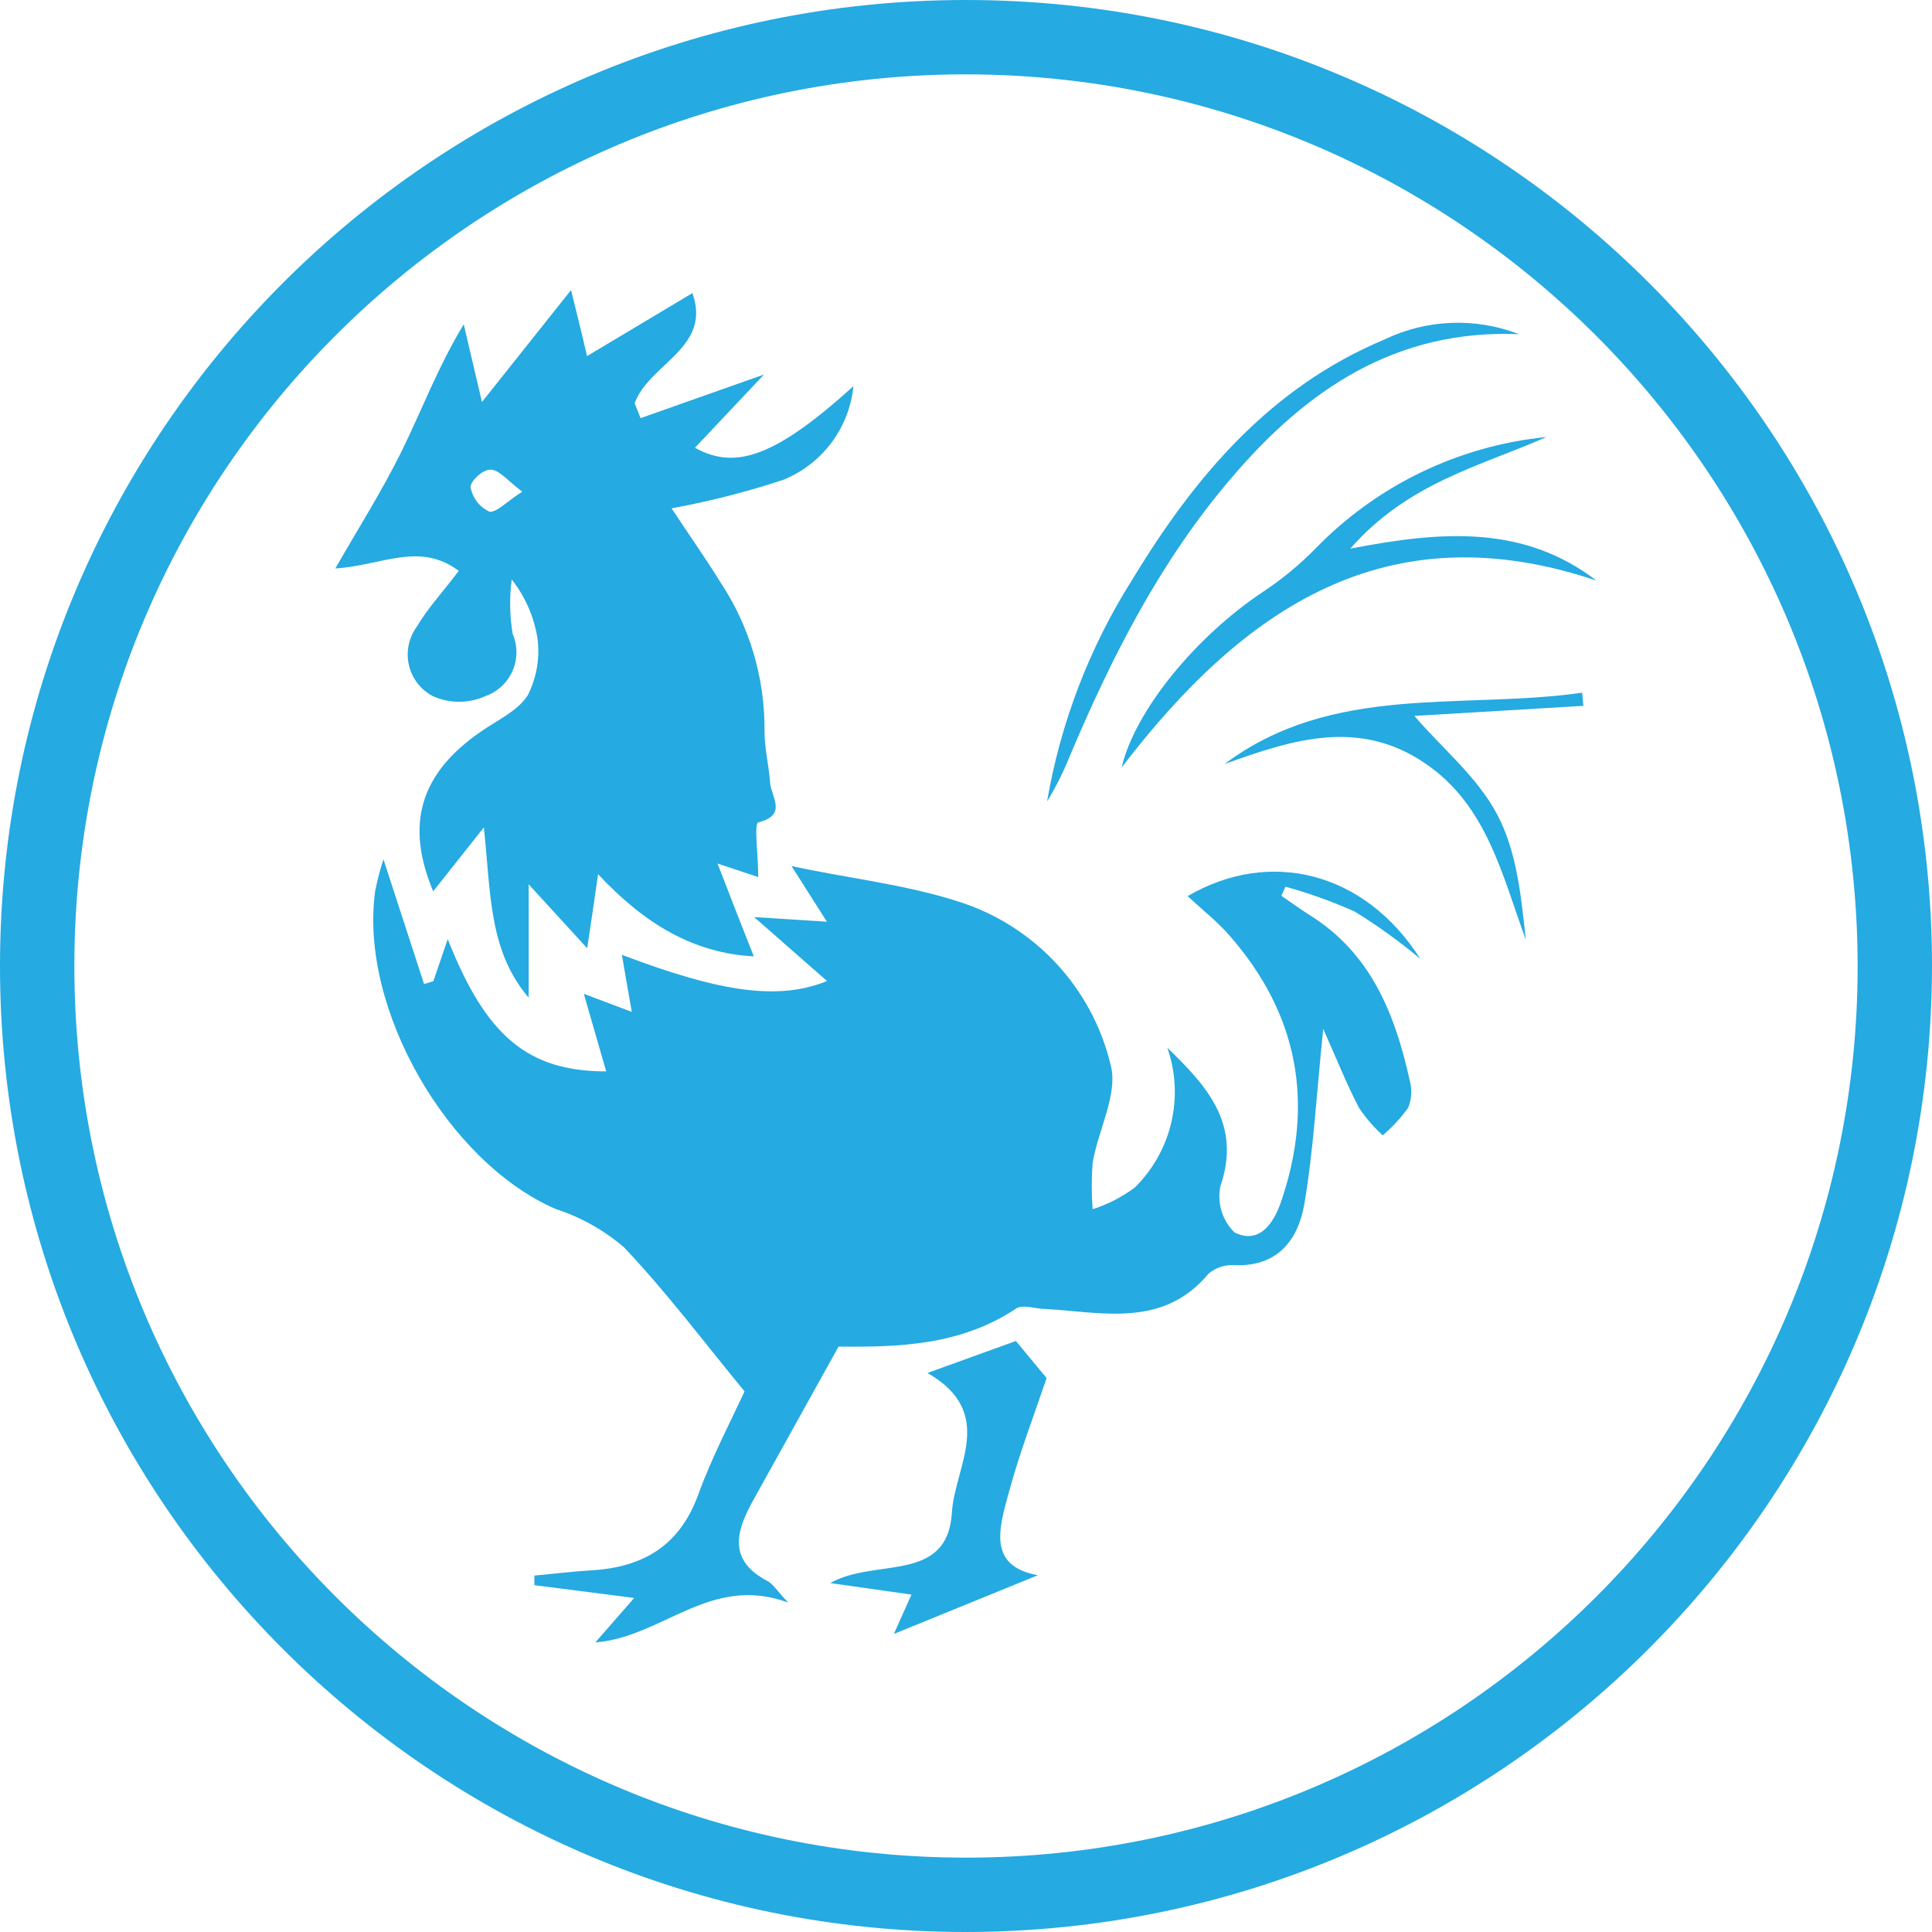
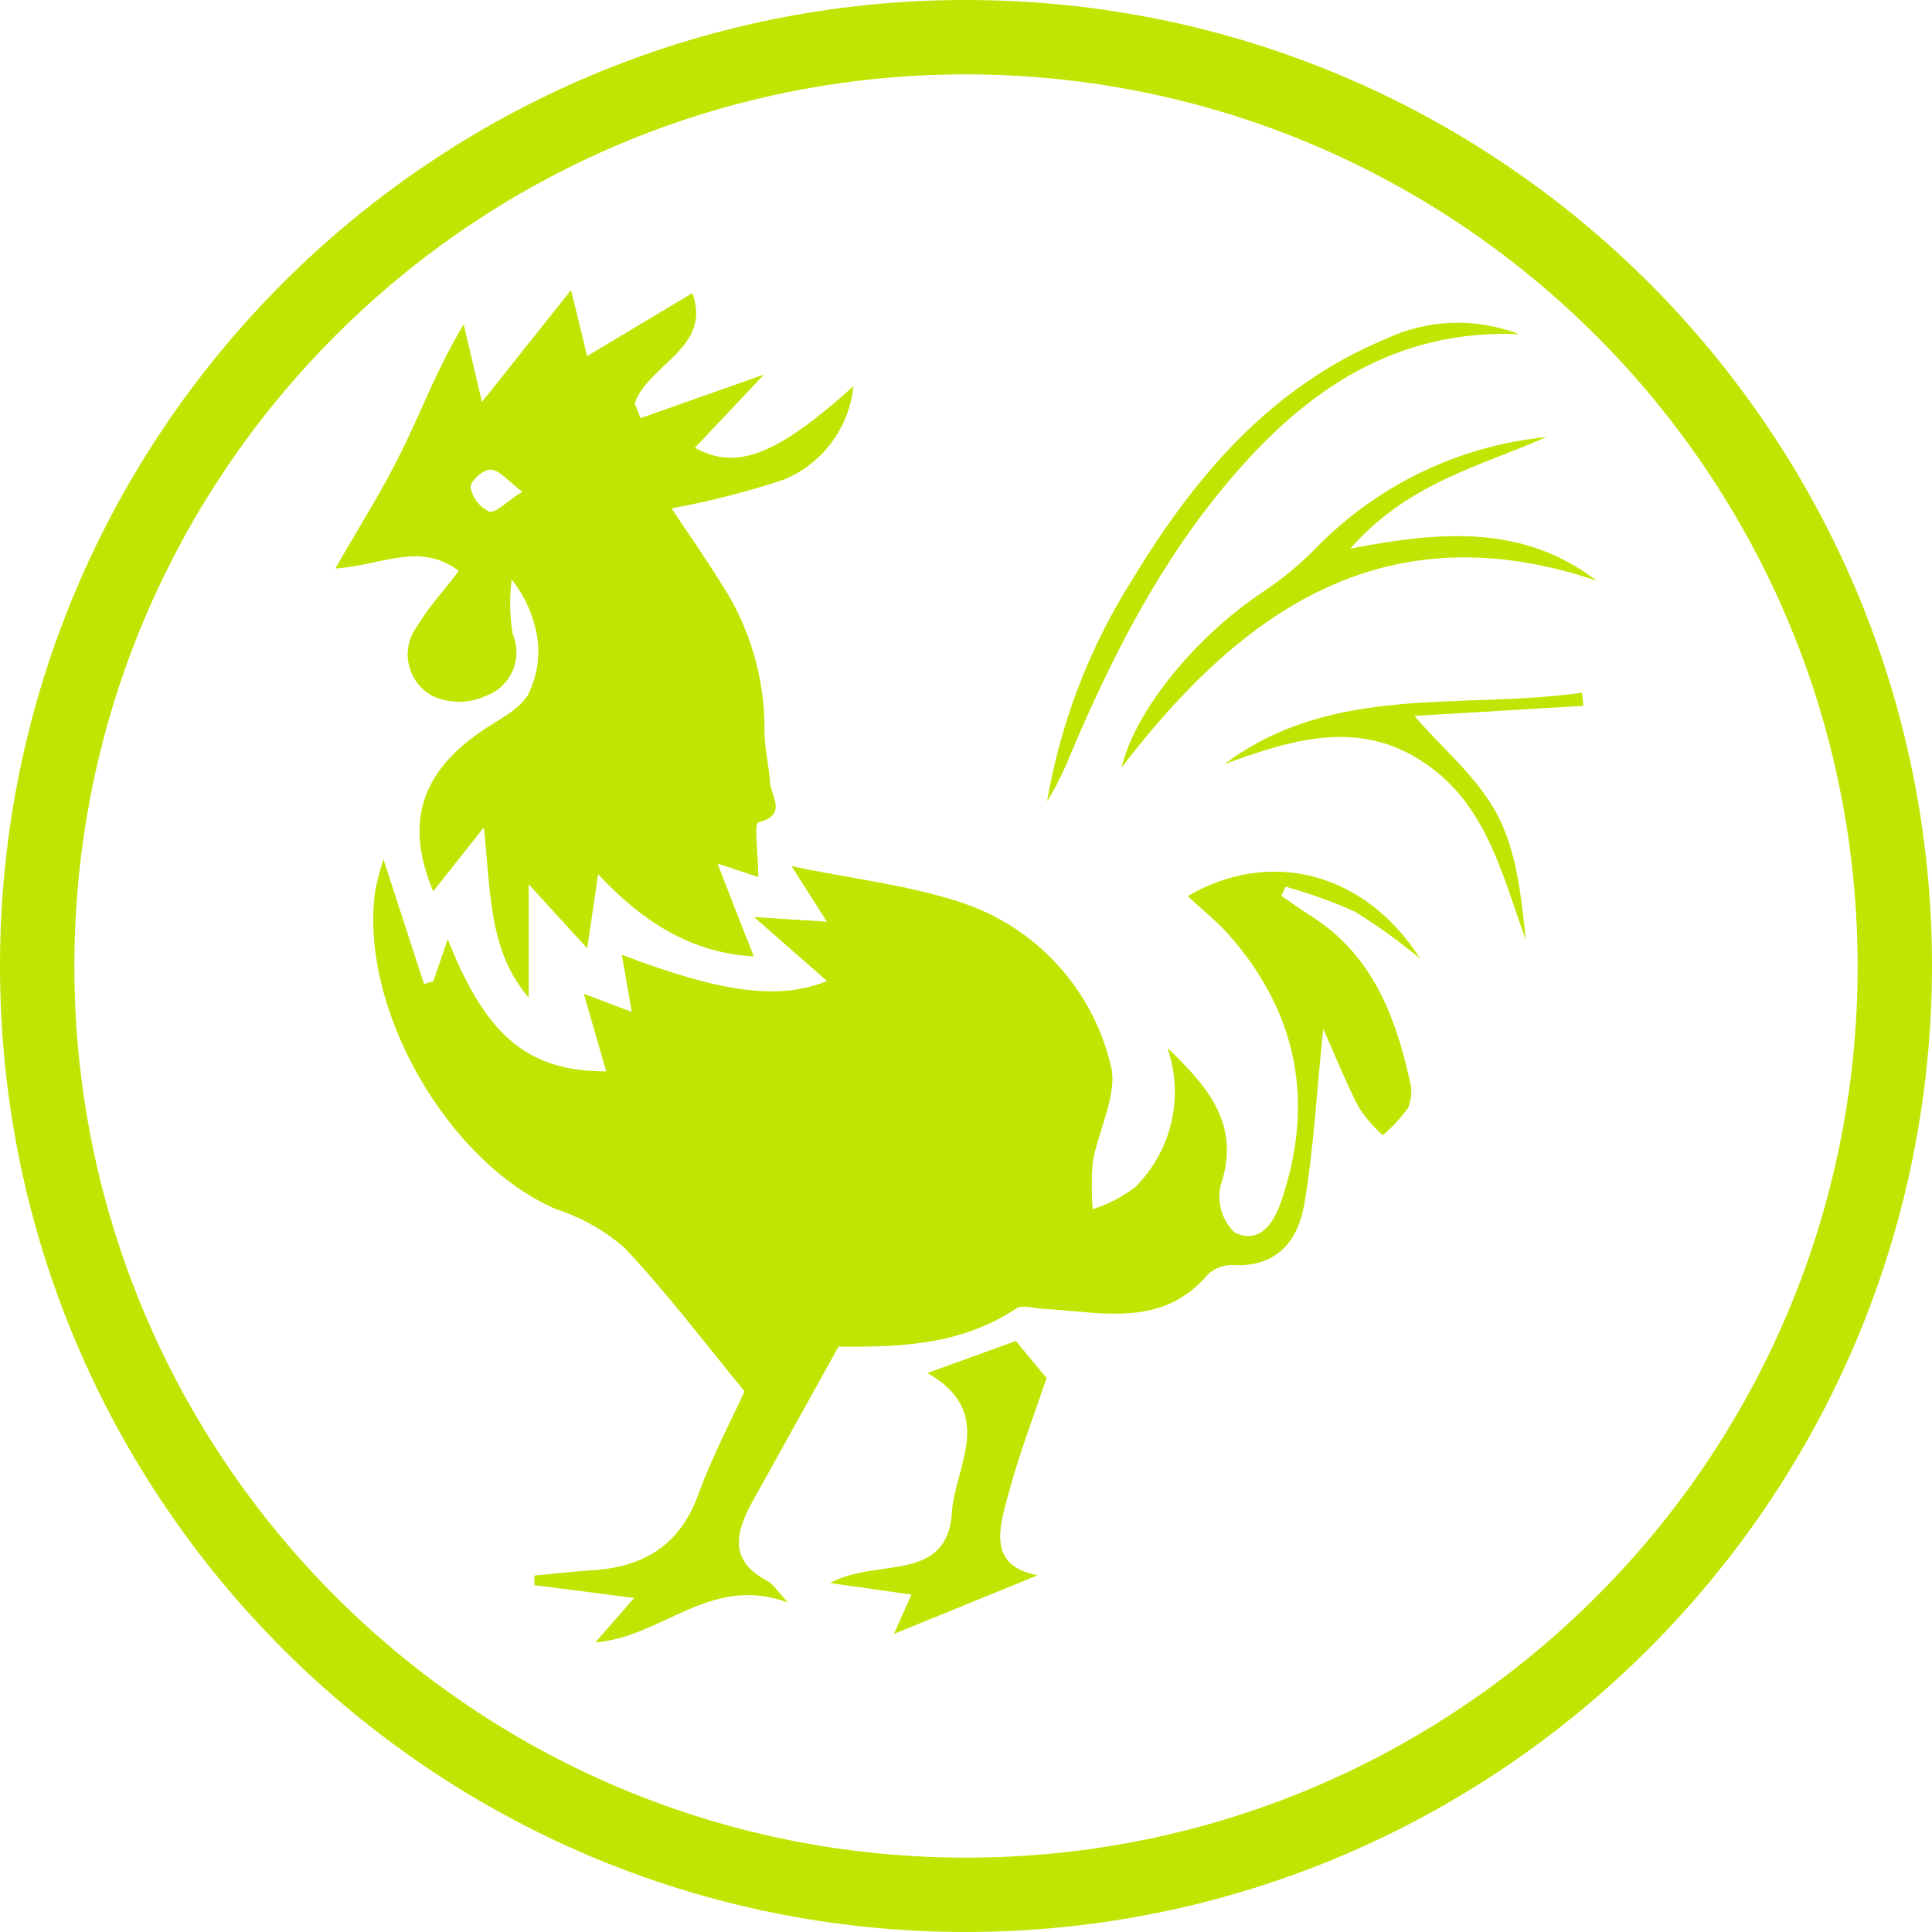
<svg xmlns="http://www.w3.org/2000/svg" viewBox="0 0 120.82 120.82">
  <defs>
-     <style>.cls-1{fill:#25aae1;}</style>
+     <style>.cls-1{fill:#c1e502;}</style>
  </defs>
  <g id="Layer_2" data-name="Layer 2">
    <g id="Layer_1-2" data-name="Layer 1">
-       <path class="cls-1" d="M82.75,64.34c-.43,4.18-.61,7.57-1.17,10.89-.38,2.28-1.65,4-4.39,3.89a2.24,2.24,0,0,0-1.61.53c-2.84,3.4-6.59,2.42-10.19,2.21-.64,0-1.46-.33-1.89,0-3.46,2.29-7.36,2.39-11.06,2.35l-5.37,9.67c-1.06,1.92-1.54,3.71.94,5,.33.18.56.57,1.28,1.34-4.86-1.8-7.84,2.16-12.06,2.49l2.43-2.78-6.24-.8v-.6c1.2-.11,2.4-.26,3.61-.33,3.2-.2,5.47-1.54,6.63-4.72.88-2.41,2.09-4.7,2.9-6.47-2.6-3.16-4.91-6.24-7.53-9a12.39,12.39,0,0,0-4.27-2.4C28,72.69,22.45,63.06,23.46,55.74a15.78,15.78,0,0,1,.52-2l2.54,7.8.58-.18L28,58.73C30.39,64.79,33,67,37.91,67l-1.4-4.85,3,1.13c-.24-1.35-.42-2.41-.62-3.57,6.23,2.37,9.82,2.86,12.83,1.64l-4.56-4,4.55.29-2.21-3.48C53,54.92,56.61,55.3,60,56.4a14.18,14.18,0,0,1,9.45,10.17c.5,1.81-.77,4.07-1.12,6.14a18.79,18.79,0,0,0,0,2.91,9,9,0,0,0,2.64-1.36A8.39,8.39,0,0,0,73,65.52c2.48,2.4,4.65,4.77,3.32,8.66a3.14,3.14,0,0,0,.88,2.89c1.55.78,2.45-.58,2.9-1.88,2.13-6.19,1.09-11.8-3.25-16.73-.76-.86-1.68-1.58-2.58-2.42,5.14-3,11.08-1.53,14.55,3.92A35.33,35.33,0,0,0,84.71,57a31.19,31.19,0,0,0-4.32-1.55l-.26.57c.59.4,1.16.82,1.76,1.2,3.85,2.39,5.35,6.2,6.27,10.35a2.67,2.67,0,0,1-.1,1.71A9.84,9.84,0,0,1,86.47,71,9.57,9.57,0,0,1,85,69.3C84.25,67.88,83.65,66.37,82.75,64.34Z" />
-       <path class="cls-1" d="M40.06,26.15l7.72-2.73L43.46,28c2.54,1.42,5.06.54,9.91-3.85A7.08,7.08,0,0,1,49,30a52,52,0,0,1-7,1.79c1,1.53,2.05,3,3,4.54a16.59,16.59,0,0,1,2.81,9.42c0,1.07.28,2.14.35,3.21.06.86,1.11,2-.74,2.47-.28.07,0,2.11,0,3.42L44.87,54c.85,2.19,1.55,4,2.27,5.81-3.76-.21-6.8-2-9.74-5.14-.24,1.69-.42,2.92-.68,4.63l-3.66-4v7.09c-2.5-2.94-2.36-6.48-2.8-10.65l-3.17,4c-1.76-4.2-.82-7.38,3-10,1-.7,2.31-1.29,2.92-2.27a6.09,6.09,0,0,0,.6-3.55A7.88,7.88,0,0,0,32,36.24a11.67,11.67,0,0,0,.06,3.4,2.91,2.91,0,0,1-1.7,3.89,4,4,0,0,1-3.3,0,2.94,2.94,0,0,1-1-4.33C26.77,38,27.71,37,28.69,35.7c-2.47-1.85-4.82-.33-7.72-.15,1.4-2.45,2.92-4.84,4.16-7.36S27.36,23,29,20.28l1.14,4.86,5.57-7c.24,1,.61,2.42,1,4.13l6.59-3.94c1.23,3.43-2.73,4.42-3.61,6.89Zm-7.4,4.6c-.9-.68-1.41-1.34-1.95-1.38s-1.33.78-1.28,1.1A2.09,2.09,0,0,0,30.61,32C31.06,32.06,31.69,31.36,32.66,30.75Z" />
-       <path class="cls-1" d="M58,85.86l5.53-2,1.92,2.32c-.82,2.42-1.68,4.66-2.32,7s-1.43,4.74,1.77,5.33l-9,3.67L57,99.72,51.92,99c2.81-1.6,7.33.06,7.61-4.42C59.7,91.71,62.35,88.36,58,85.86Z" />
-       <path class="cls-1" d="M84.44,34.31c5.78-1.12,10.84-1.48,15.4,2C86.71,31.89,77.75,38.05,70.14,48c.85-3.6,4.68-8.23,8.86-11a20.27,20.27,0,0,0,3.24-2.67,23.34,23.34,0,0,1,14.47-7C92.59,29.15,88.06,30.18,84.44,34.31Z" />
-       <path class="cls-1" d="M95,20.9c-7.7-.33-13.31,3.48-18,9-4.42,5.16-7.46,11.14-10.09,17.36a18.62,18.62,0,0,1-1.43,2.86,37.91,37.91,0,0,1,5.34-13.89c3.89-6.42,8.6-12,15.76-15A10.59,10.59,0,0,1,95,20.9Z" />
-       <path class="cls-1" d="M76.58,47.78c6.77-5.07,14.83-3.39,22.36-4.46l.08.82-10.57.63c1.71,2,3.91,3.79,5.16,6.13s1.51,5.13,1.81,7.87c-1.49-4.06-2.43-8.38-6.25-11C85,44.89,80.79,46.26,76.58,47.78Z" />
-       <path class="cls-1" d="M60.41,120.82a60.41,60.41,0,1,1,60.41-60.41A60.48,60.48,0,0,1,60.41,120.82Zm0-116.17a55.76,55.76,0,1,0,55.76,55.76A55.82,55.82,0,0,0,60.41,4.65Z" />
+       <g id="_10_rooster" data-name="10_rooster">
+         <path class="cls-1" d="M82.75,64.34c-.43,4.18-.61,7.57-1.17,10.89-.38,2.28-1.65,4-4.39,3.89a2.24,2.24,0,0,0-1.61.53c-2.84,3.4-6.59,2.42-10.19,2.21-.64,0-1.46-.33-1.89,0-3.46,2.29-7.36,2.39-11.06,2.35l-5.37,9.67c-1.06,1.92-1.54,3.71.94,5,.33.18.56.57,1.28,1.34-4.86-1.8-7.84,2.16-12.06,2.49l2.43-2.78-6.24-.8v-.6c1.2-.11,2.4-.26,3.61-.33,3.2-.2,5.47-1.54,6.63-4.72.88-2.41,2.09-4.7,2.9-6.47-2.6-3.16-4.91-6.24-7.53-9a12.39,12.39,0,0,0-4.27-2.4C28,72.69,22.45,63.06,23.46,55.74a15.78,15.78,0,0,1,.52-2l2.54,7.8.58-.18L28,58.73C30.39,64.79,33,67,37.91,67l-1.4-4.85,3,1.13c-.24-1.35-.42-2.41-.62-3.57,6.23,2.37,9.82,2.86,12.83,1.64l-4.56-4,4.55.29-2.21-3.48C53,54.92,56.61,55.3,60,56.4a14.18,14.18,0,0,1,9.45,10.17c.5,1.81-.77,4.07-1.12,6.14a18.79,18.79,0,0,0,0,2.91,9,9,0,0,0,2.64-1.36A8.39,8.39,0,0,0,73,65.52c2.48,2.4,4.65,4.77,3.32,8.66a3.14,3.14,0,0,0,.88,2.89c1.55.78,2.45-.58,2.9-1.88,2.13-6.19,1.09-11.8-3.25-16.73-.76-.86-1.68-1.58-2.58-2.42,5.14-3,11.08-1.53,14.55,3.92A35.33,35.33,0,0,0,84.71,57a31.19,31.19,0,0,0-4.32-1.55l-.26.57c.59.4,1.16.82,1.76,1.2,3.85,2.39,5.35,6.2,6.27,10.35a2.67,2.67,0,0,1-.1,1.71A9.84,9.84,0,0,1,86.47,71,9.57,9.57,0,0,1,85,69.3C84.25,67.88,83.65,66.37,82.75,64.34Z" />
+         <path class="cls-1" d="M40.06,26.15l7.72-2.73L43.46,28c2.54,1.42,5.06.54,9.91-3.85A7.08,7.08,0,0,1,49,30a52,52,0,0,1-7,1.79c1,1.53,2.05,3,3,4.54a16.59,16.59,0,0,1,2.81,9.42c0,1.07.28,2.14.35,3.21.06.86,1.11,2-.74,2.47-.28.07,0,2.11,0,3.42L44.87,54c.85,2.19,1.55,4,2.27,5.81-3.76-.21-6.8-2-9.74-5.14-.24,1.69-.42,2.92-.68,4.63l-3.66-4v7.09c-2.5-2.94-2.36-6.48-2.8-10.65l-3.17,4c-1.76-4.2-.82-7.38,3-10,1-.7,2.31-1.29,2.92-2.27a6.09,6.09,0,0,0,.6-3.55A7.88,7.88,0,0,0,32,36.24a11.67,11.67,0,0,0,.06,3.4,2.91,2.91,0,0,1-1.7,3.89,4,4,0,0,1-3.3,0,2.94,2.94,0,0,1-1-4.33C26.77,38,27.71,37,28.69,35.7c-2.47-1.85-4.82-.33-7.72-.15,1.4-2.45,2.92-4.84,4.16-7.36S27.36,23,29,20.28l1.14,4.86,5.57-7c.24,1,.61,2.42,1,4.13l6.59-3.94c1.23,3.43-2.73,4.42-3.61,6.89Zm-7.4,4.6c-.9-.68-1.41-1.34-1.95-1.38s-1.33.78-1.28,1.1A2.09,2.09,0,0,0,30.61,32C31.06,32.06,31.69,31.36,32.66,30.75Z" />
+         <path class="cls-1" d="M58,85.86l5.53-2,1.92,2.32c-.82,2.42-1.68,4.66-2.32,7s-1.43,4.74,1.77,5.33l-9,3.67L57,99.72,51.92,99c2.81-1.6,7.33.06,7.61-4.42C59.7,91.71,62.35,88.36,58,85.86Z" />
+         <path class="cls-1" d="M84.44,34.31c5.78-1.12,10.84-1.48,15.4,2C86.71,31.89,77.75,38.05,70.14,48c.85-3.6,4.68-8.23,8.86-11a20.27,20.27,0,0,0,3.24-2.67,23.34,23.34,0,0,1,14.47-7C92.59,29.15,88.06,30.18,84.44,34.31Z" />
+         <path class="cls-1" d="M95,20.9c-7.7-.33-13.31,3.48-18,9-4.42,5.16-7.46,11.14-10.09,17.36a18.62,18.62,0,0,1-1.43,2.86,37.91,37.91,0,0,1,5.34-13.89c3.89-6.42,8.6-12,15.76-15A10.59,10.59,0,0,1,95,20.9Z" />
+         <path class="cls-1" d="M76.58,47.78c6.77-5.07,14.83-3.39,22.36-4.46l.08.82-10.57.63c1.71,2,3.91,3.79,5.16,6.13s1.51,5.13,1.81,7.87c-1.49-4.06-2.43-8.38-6.25-11C85,44.89,80.79,46.26,76.58,47.78Z" />
+         <path class="cls-1" d="M60.41,120.82a60.41,60.41,0,1,1,60.41-60.41A60.48,60.48,0,0,1,60.41,120.82Zm0-116.17a55.76,55.76,0,1,0,55.76,55.76A55.82,55.82,0,0,0,60.41,4.65Z" />
+       </g>
    </g>
  </g>
</svg>
